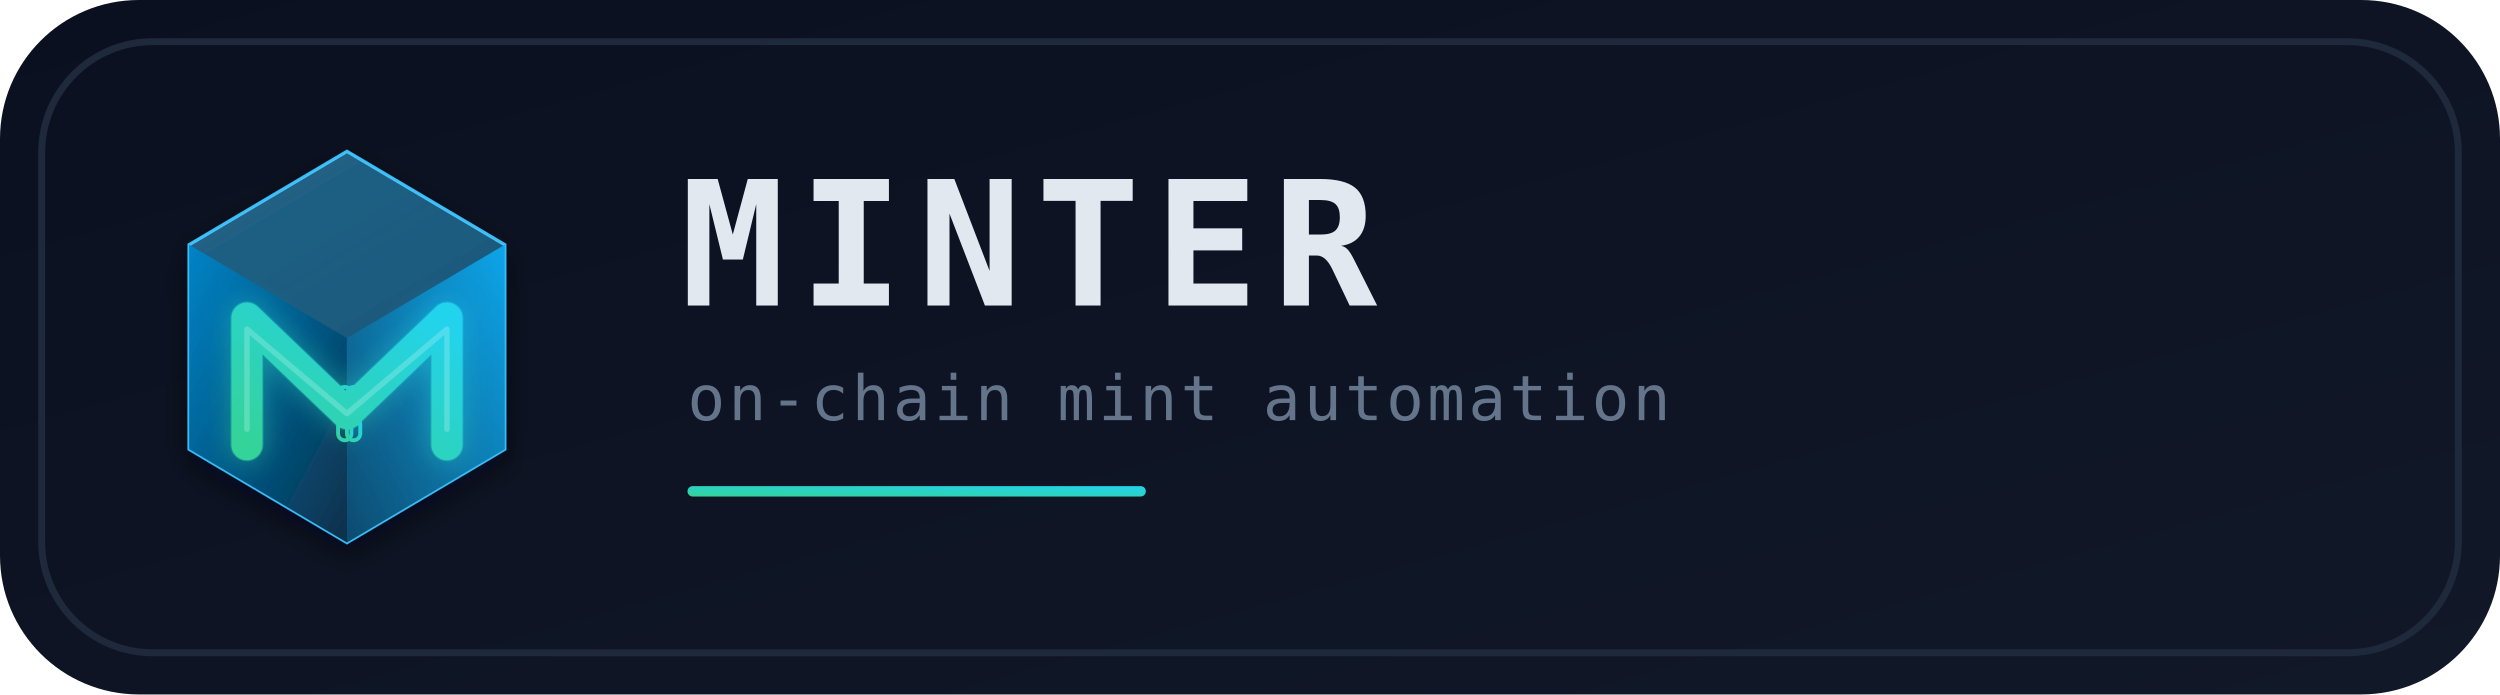
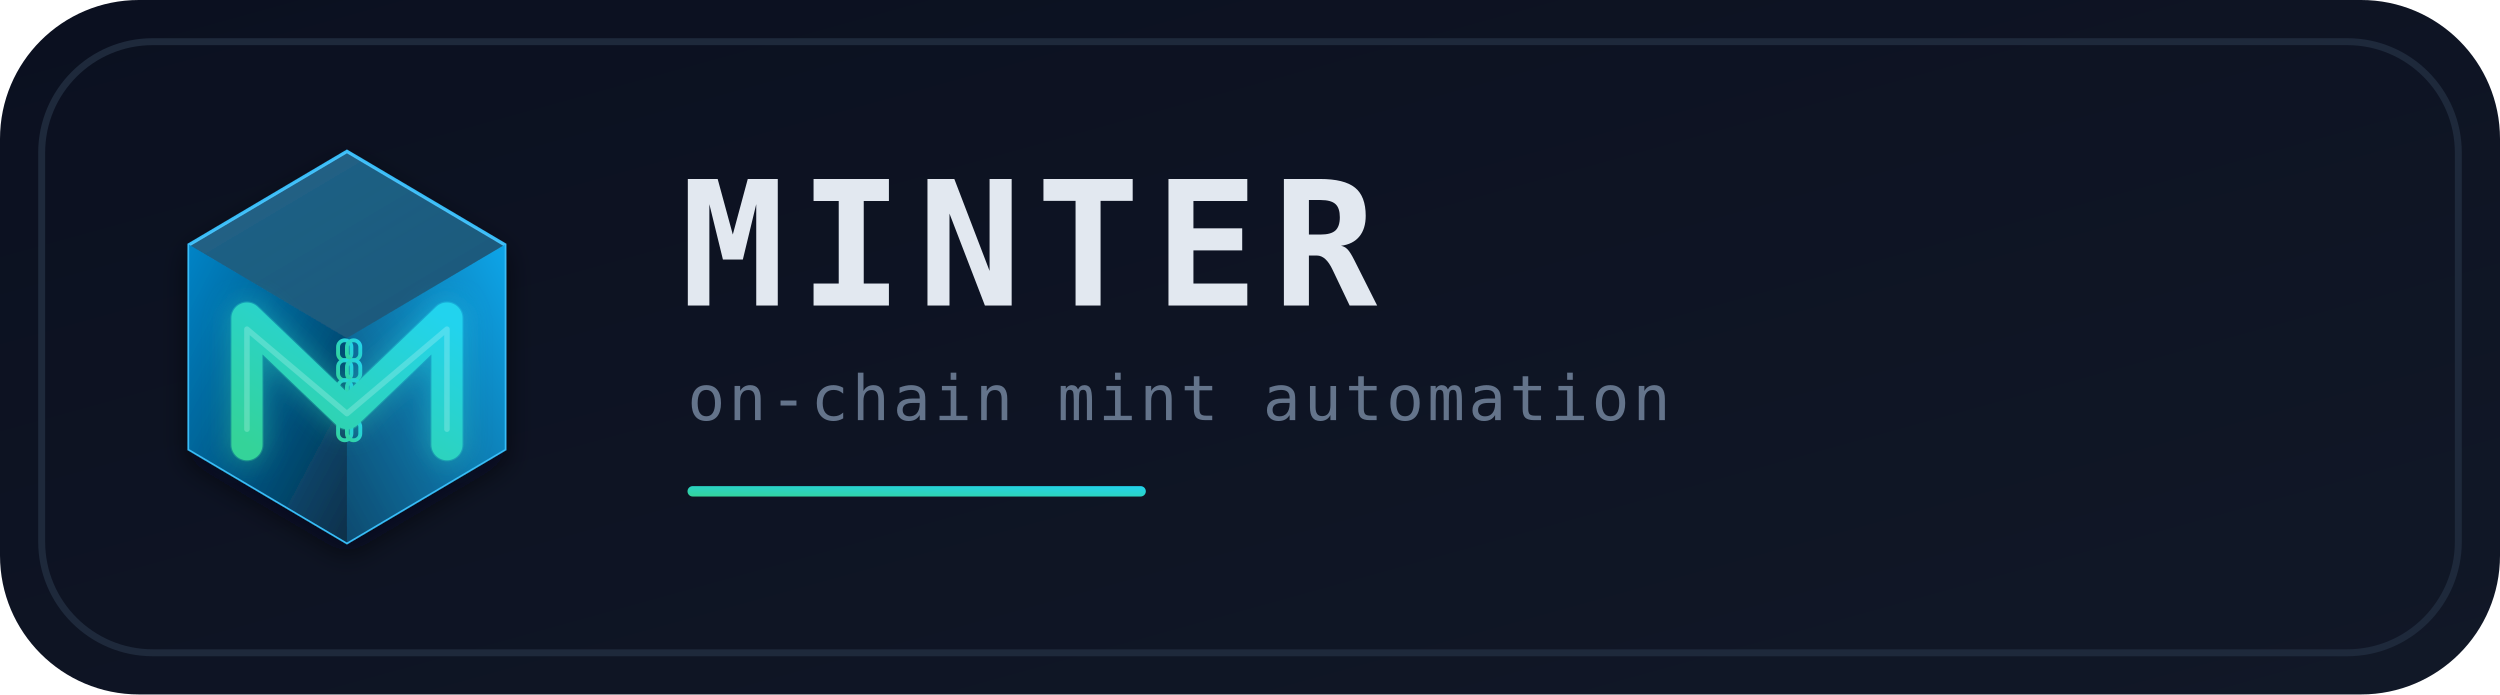
<svg xmlns="http://www.w3.org/2000/svg" width="1440" height="400" viewBox="0 0 720 200" role="img" aria-labelledby="title desc" shape-rendering="geometricPrecision" text-rendering="geometricPrecision">
  <defs>
    <linearGradient id="bg" x1="0" y1="0" x2="1" y2="1">
      <stop offset="0" stop-color="#0B1020" />
      <stop offset="1" stop-color="#111827" />
    </linearGradient>
    <linearGradient id="mint" x1="0" y1="1" x2="1" y2="0">
      <stop offset="0" stop-color="#34D399" />
      <stop offset="1" stop-color="#22D3EE" />
    </linearGradient>
    <filter id="glow" x="-30%" y="-30%" width="160%" height="160%">
      <feGaussianBlur stdDeviation="12" result="blur" />
      <feMerge>
        <feMergeNode in="blur" />
        <feMergeNode in="SourceGraphic" />
      </feMerge>
    </filter>
    <linearGradient id="faceL" x1="0" y1="0" x2="1" y2="1">
      <stop offset="0" stop-color="#0284C7" />
      <stop offset="1" stop-color="#082F49" />
    </linearGradient>
    <linearGradient id="faceR" x1="1" y1="0" x2="0" y2="1">
      <stop offset="0" stop-color="#0EA5E9" />
      <stop offset="1" stop-color="#0C4A6E" />
    </linearGradient>
    <linearGradient id="faceTop" x1="0" y1="0" x2="1" y2="1">
      <stop offset="0" stop-color="#7DD3FC" stop-opacity="0.18" />
      <stop offset="1" stop-color="#BAE6FD" stop-opacity="0.08" />
    </linearGradient>
    <filter id="softShadow" x="-30%" y="-30%" width="160%" height="160%">
      <feDropShadow dx="0" dy="10" stdDeviation="12" flood-color="#020617" flood-opacity="0.55" />
    </filter>
  </defs>
  <rect width="720" height="200" rx="40" fill="url(#bg)" />
  <rect x="12" y="12" width="696" height="176" rx="32" fill="none" stroke="#1E293B" stroke-width="2" />
  <g transform="translate(18 18) scale(0.32)">
    <g filter="url(#softShadow)">
      <path d="M256 80 398 164 398 348 256 432 114 348 114 164Z" fill="#0C4A6E" stroke="#38BDF8" stroke-width="3" />
      <path d="M114 164 256 248 256 432 114 348Z" fill="url(#faceL)" />
      <path d="M256 248 398 164 398 348 256 432Z" fill="url(#faceR)" />
      <path d="M256 80 398 164 256 248 114 164Z" fill="url(#faceTop)" />
    </g>
    <g fill="none" stroke="url(#mint)" stroke-width="3.5" stroke-linejoin="round" stroke-linecap="round">
-       <rect x="248" y="292" width="12" height="20" rx="6" />
-       <rect x="256" y="292" width="12" height="20" rx="6" />
-       <rect x="248" y="306" width="12" height="20" rx="6" />
-       <rect x="256" y="306" width="12" height="20" rx="6" />
-       <rect x="248" y="320" width="12" height="20" rx="6" />
-       <rect x="256" y="320" width="12" height="20" rx="6" />
+       <rect x="248" y="250" width="12" height="18" rx="6" />
+       <rect x="256" y="250" width="12" height="18" rx="6" />
+       <rect x="248" y="268" width="12" height="18" rx="6" />
+       <rect x="256" y="268" width="12" height="18" rx="6" />
+       <rect x="248" y="286" width="12" height="18" rx="6" />
+       <rect x="256" y="286" width="12" height="18" rx="6" />
+       <rect x="248" y="304" width="12" height="18" rx="6" />
+       <rect x="256" y="304" width="12" height="18" rx="6" />
+       <rect x="248" y="322" width="12" height="18" rx="6" />
+       <rect x="256" y="322" width="12" height="18" rx="6" />
    </g>
    <g filter="url(#glow)" opacity="0.45">
      <path d="M166 344V230L256 316 346 230V344" fill="none" stroke="url(#mint)" stroke-width="30" stroke-linecap="round" stroke-linejoin="round" />
    </g>
    <path d="M166 344V230L256 316 346 230V344" fill="none" stroke="url(#mint)" stroke-width="28" stroke-linecap="round" stroke-linejoin="round" />
    <path d="M166 330V240L256 316 346 240V330" fill="none" stroke="#ECFEFF" stroke-width="5" stroke-linecap="round" stroke-linejoin="round" opacity="0.22" />
  </g>
  <text x="196" y="88" fill="#E2E8F0" font-family="ui-monospace, SFMono-Regular, Menlo, Consolas, monospace" font-size="50" font-weight="700" letter-spacing="4">MINTER</text>
  <text x="198" y="121" fill="#64748B" font-family="ui-monospace, SFMono-Regular, Menlo, Consolas, monospace" font-size="18" letter-spacing="1">on-chain mint automation</text>
  <rect x="198" y="140" width="132" height="3" rx="1.5" fill="url(#mint)" />
</svg>
